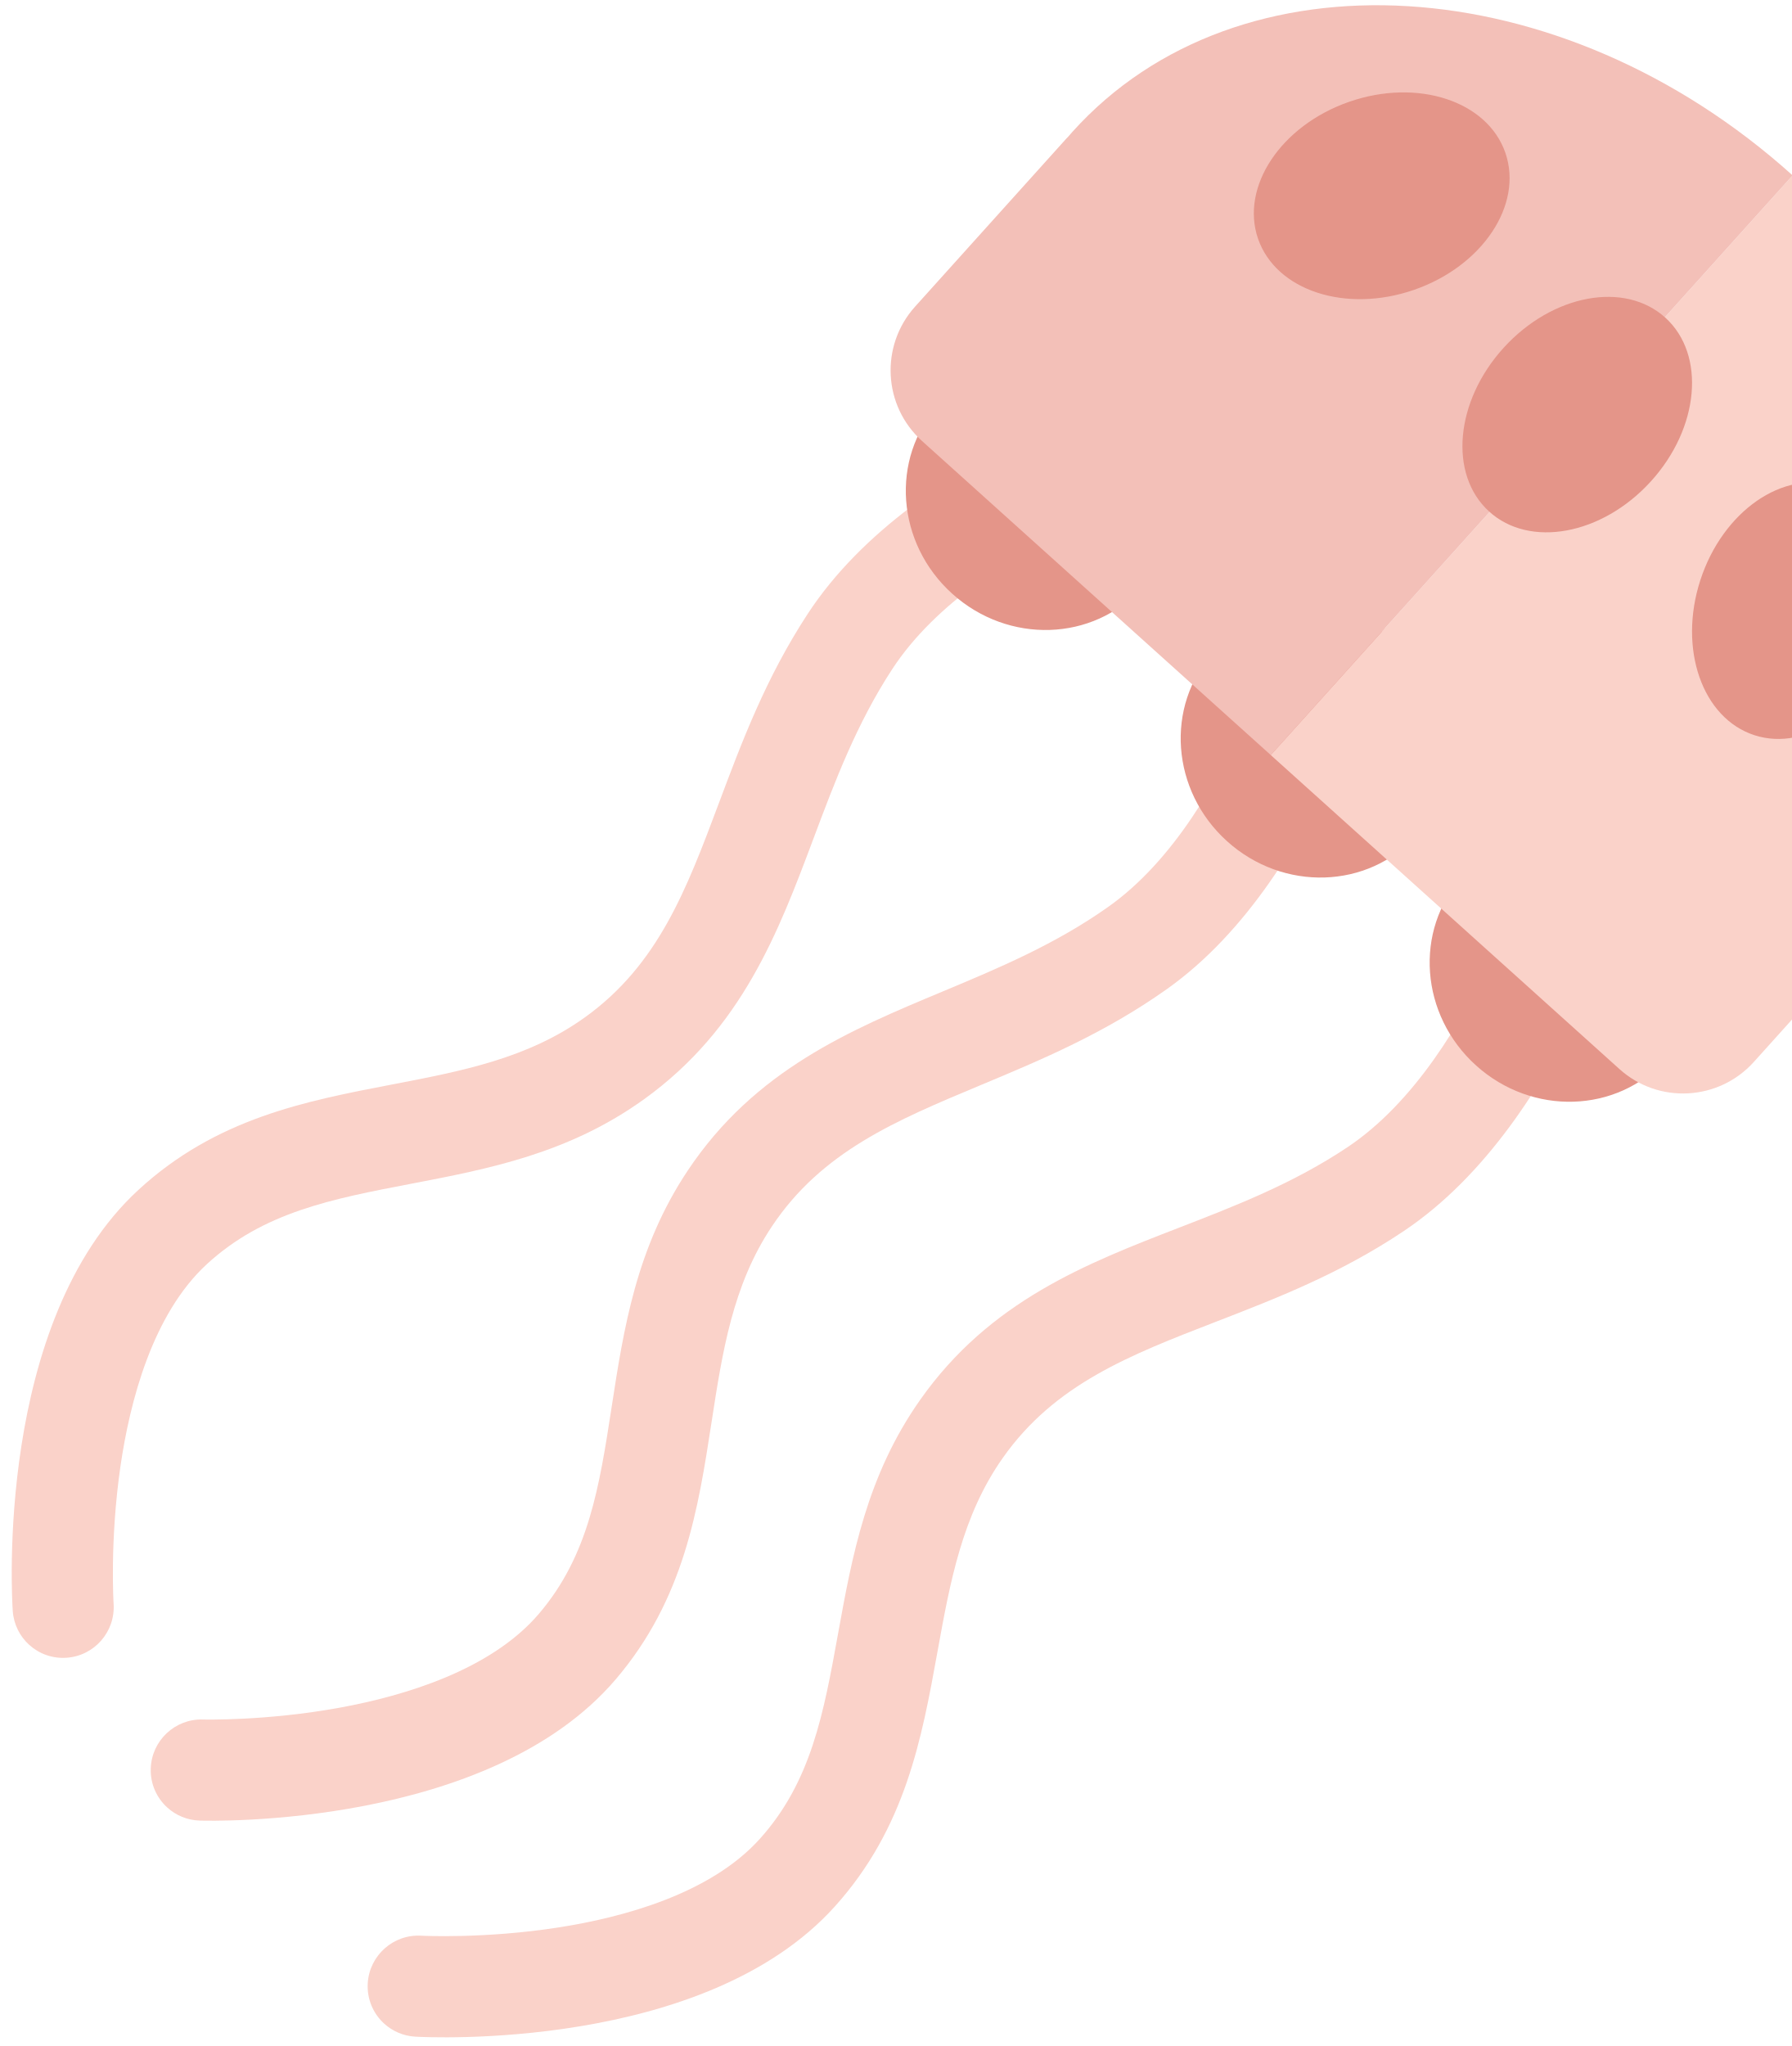
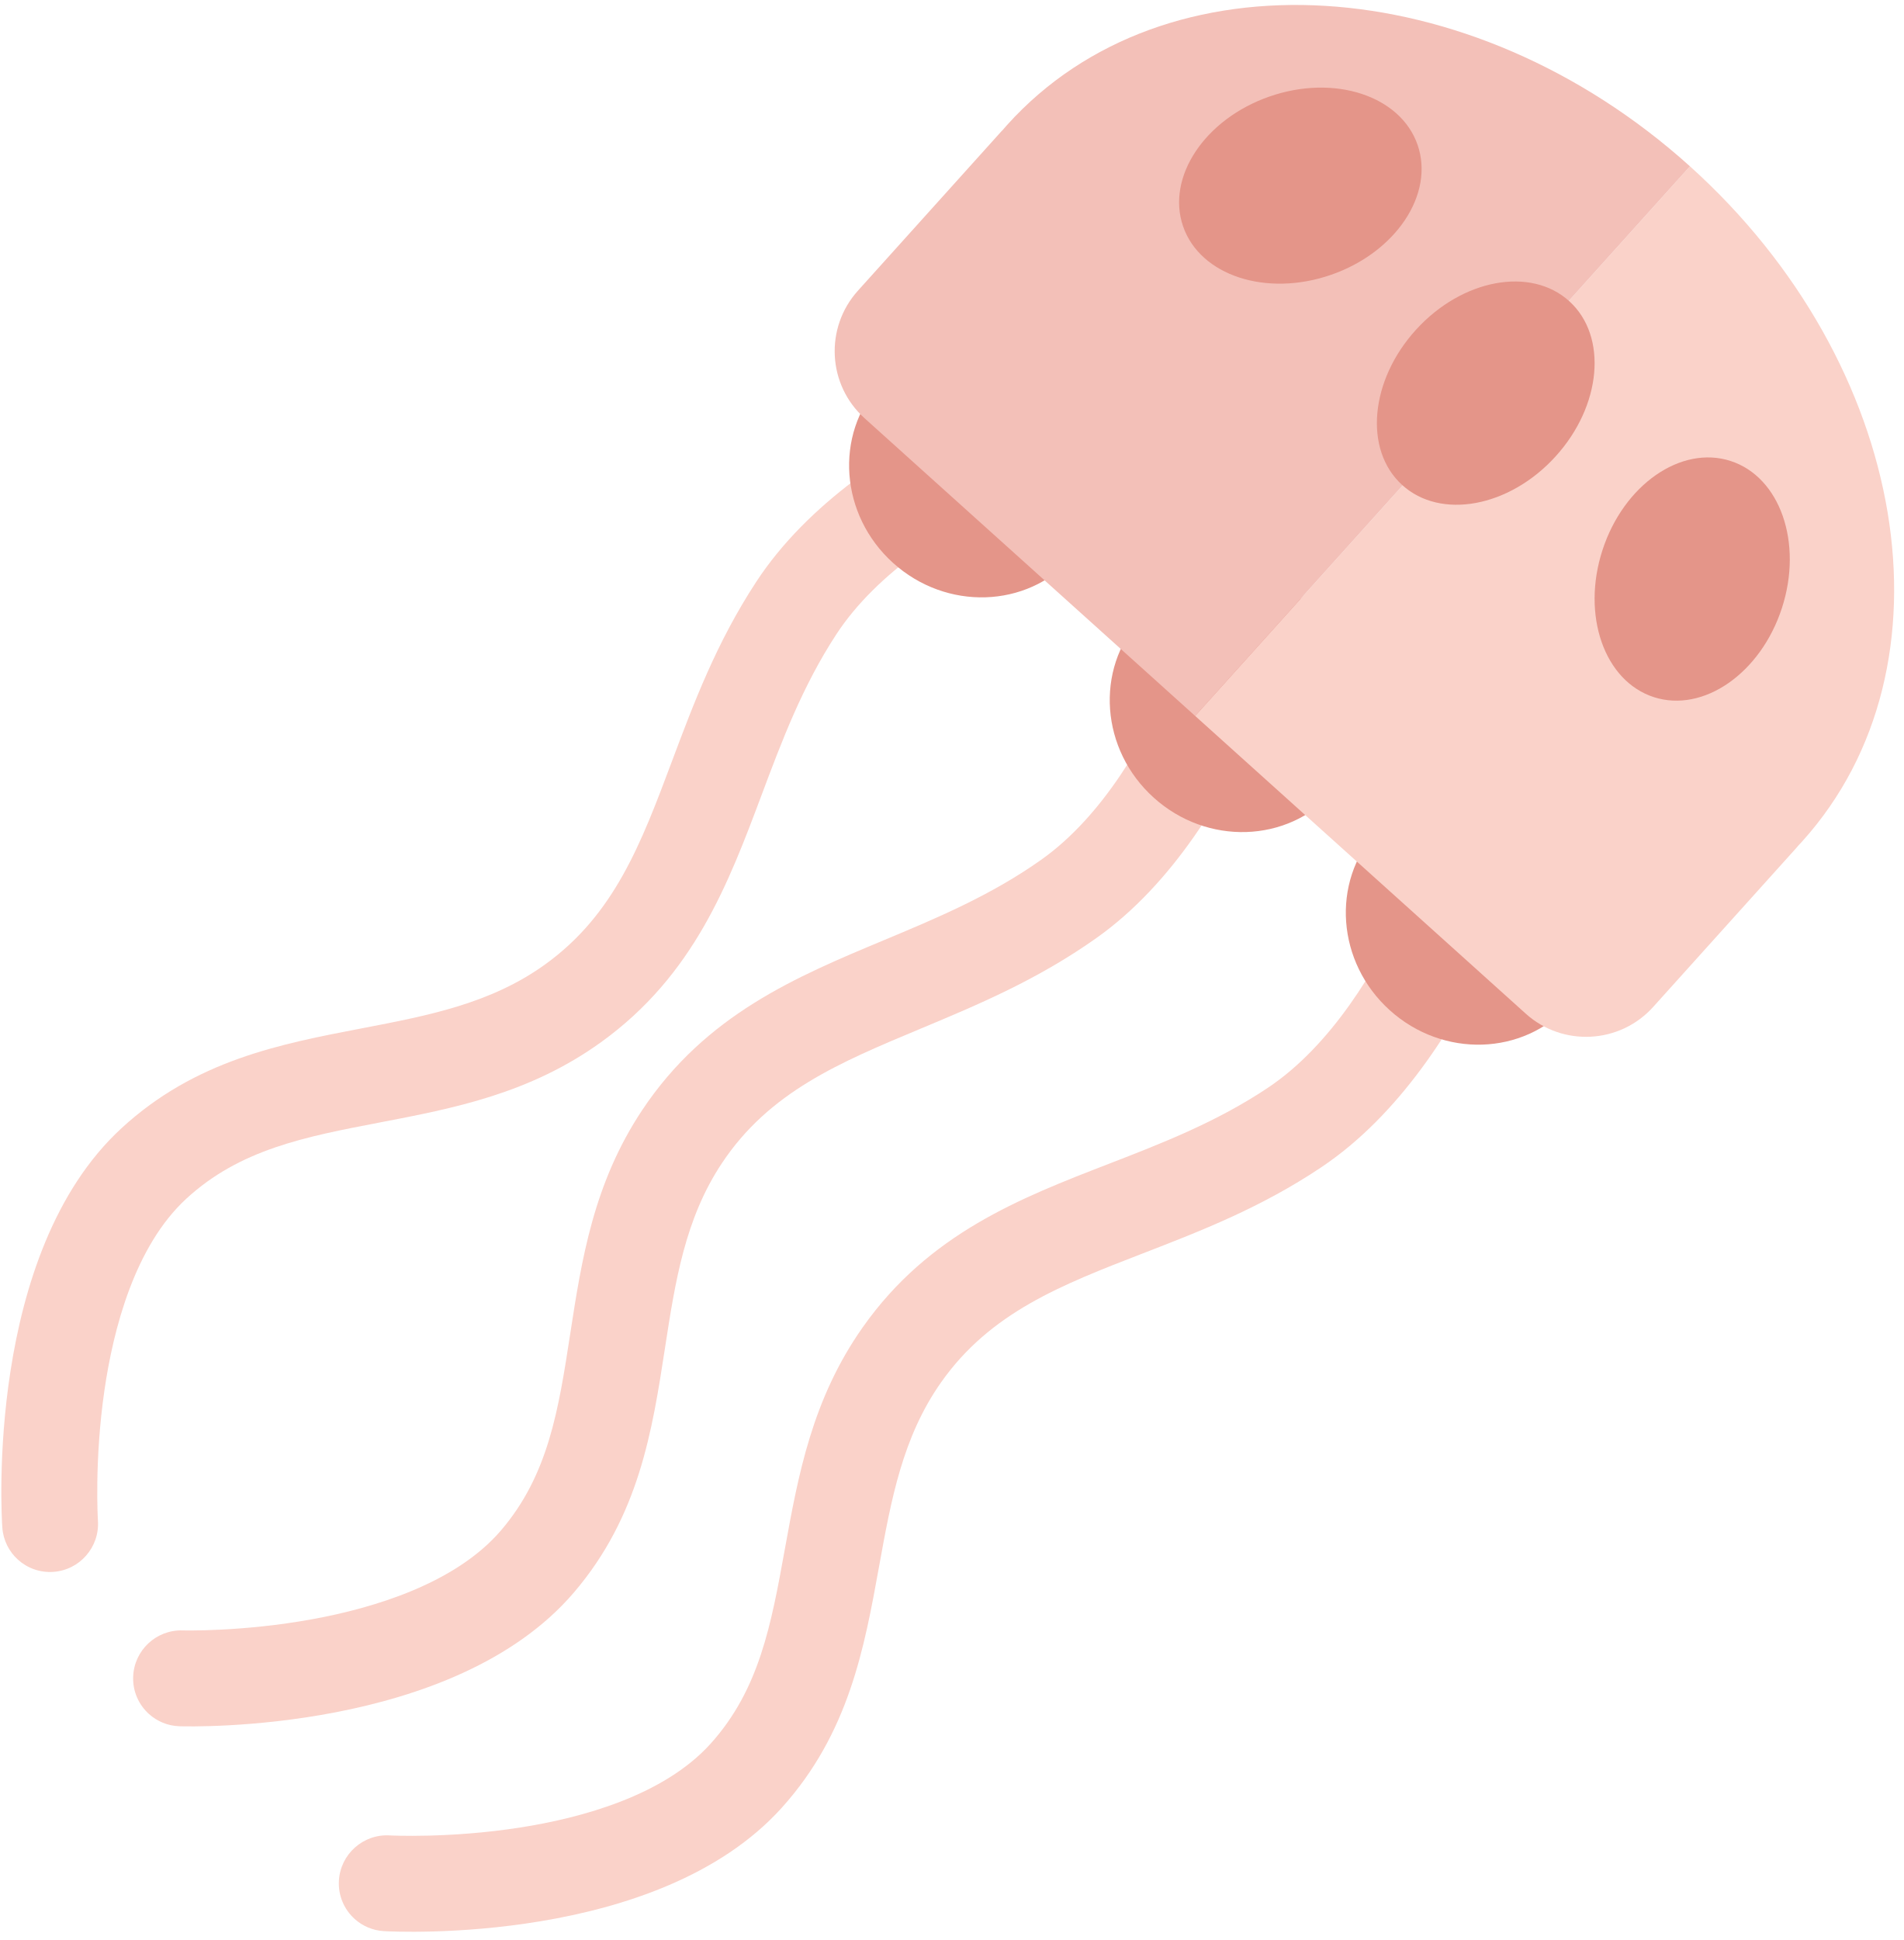
- <svg xmlns="http://www.w3.org/2000/svg" width="141px" height="161px" viewBox="0 0 141 161" version="1.1">
+ <svg xmlns="http://www.w3.org/2000/svg" width="158px" height="161px" viewBox="0 0 158 161" version="1.1">
  <defs />
  <g id="Page-1" stroke="none" stroke-width="1" fill="none" fill-rule="evenodd">
-     <g id="Desktop-HD-Copy" transform="translate(-1299, -3295)">
-       <g id="Page-1" transform="translate(1378.954, 3376.691) rotate(42) translate(-1378.954, -3376.691) translate(1334.54, 3285.325)">
+     <g id="Desktop-HD-Copy" transform="translate(-1267, -3295)">
+       <g id="Page-1" transform="translate(1346.142, 3376.691) rotate(42) translate(-1346.142, -3376.691) translate(1301.728, 3285.325)">
        <path d="M59.377,182.264 C58.211,182.264 57.055,181.752 56.27,180.768 C54.9,179.049 55.18,176.543 56.894,175.17 C56.929,175.142 60.755,172.045 64.495,167.449 C67.736,163.468 71.599,157.5 71.599,151.681 C71.599,145.627 68.717,140.968 65.38,135.572 C62.11,130.285 58.728,124.818 57.859,117.547 C56.729,108.104 60.4,100.847 63.951,93.829 C66.086,89.61 68.292,85.248 69.553,80.272 C72.63,68.127 64.044,51.542 63.957,51.376 C62.937,49.43 63.682,47.022 65.622,45.998 C67.563,44.974 69.963,45.718 70.988,47.661 C71.402,48.448 81.09,67.101 77.256,82.232 C75.779,88.064 73.37,92.826 71.04,97.431 C67.749,103.935 64.907,109.553 65.75,116.599 C66.41,122.12 69.191,126.616 72.135,131.376 C75.779,137.267 79.546,143.359 79.546,151.681 C79.546,167.044 62.578,180.813 61.856,181.392 C61.123,181.979 60.247,182.264 59.377,182.264" id="Fill-1" fill="#FAD2C9" />
        <path d="M18.661,178.807 C17.667,178.807 16.672,178.435 15.901,177.688 C15.236,177.043 -0.362,161.733 1.084,146.438 C1.866,138.153 6.19,132.444 10.372,126.924 C13.751,122.463 16.942,118.25 18.119,112.816 C19.622,105.88 17.321,100.019 14.656,93.233 C12.769,88.428 10.819,83.46 9.897,77.515 C7.504,62.088 18.904,44.434 19.391,43.691 C20.594,41.85 23.056,41.336 24.893,42.542 C26.728,43.747 27.241,46.215 26.039,48.055 C25.886,48.29 15.835,63.941 17.751,76.291 C18.537,81.364 20.324,85.916 22.052,90.317 C24.927,97.639 27.9,105.211 25.886,114.506 C24.337,121.662 20.456,126.785 16.703,131.739 C12.873,136.795 9.566,141.162 8.996,147.189 C8.449,152.982 11.733,159.287 14.584,163.557 C17.876,168.486 21.394,171.931 21.429,171.965 C23.002,173.497 23.042,176.017 21.515,177.595 C20.735,178.402 19.699,178.807 18.661,178.807" id="Fill-3" fill="#FAD2C9" />
        <path d="M35.308,181.049 C34.177,181.049 33.054,180.569 32.268,179.634 C30.853,177.953 31.066,175.44 32.744,174.022 C32.778,173.993 36.522,170.796 40.14,166.103 C43.275,162.038 46.98,155.97 46.826,150.154 C46.667,144.102 43.663,139.52 40.186,134.215 C36.778,129.016 33.254,123.64 32.194,116.394 C30.817,106.984 34.296,99.633 37.661,92.523 C39.683,88.25 41.775,83.831 42.904,78.823 C45.671,66.55 36.643,50.251 36.552,50.088 C35.476,48.171 36.156,45.743 38.069,44.665 C39.982,43.587 42.405,44.269 43.48,46.186 C43.915,46.961 54.09,65.352 50.656,80.579 C49.333,86.448 47.049,91.272 44.842,95.937 C41.723,102.526 39.029,108.216 40.058,115.239 C40.863,120.74 43.761,125.16 46.829,129.841 C50.626,135.634 54.552,141.624 54.771,149.944 C55.176,165.302 38.575,179.514 37.868,180.111 C37.122,180.741 36.213,181.049 35.308,181.049" id="Fill-5" fill="#FAD2C9" />
        <path d="M28.051,58.423 C28.051,64.116 23.237,68.731 17.298,68.731 C11.36,68.731 6.545,64.116 6.545,58.423 C6.545,52.73 11.36,48.115 17.298,48.115 C23.237,48.115 28.051,52.73 28.051,58.423" id="Fill-7" fill="#E49589" />
        <path d="M57.163,58.423 C57.163,64.116 52.349,68.731 46.41,68.731 C40.471,68.731 35.657,64.116 35.657,58.423 C35.657,52.73 40.471,48.115 46.41,48.115 C52.349,48.115 57.163,52.73 57.163,58.423" id="Fill-9" fill="#E49589" />
        <path d="M83.53,58.423 C83.53,64.116 78.716,68.731 72.777,68.731 C66.839,68.731 62.024,64.116 62.024,58.423 C62.024,52.73 66.839,48.115 72.777,48.115 C78.716,48.115 83.53,52.73 83.53,58.423" id="Fill-11" fill="#E49589" />
        <path d="M88.828,35.386 C88.828,15.849 68.943,0.011 44.415,0.011 L44.415,61.39 L74.521,61.39 L81.348,61.39 C85.479,61.39 88.828,58.034 88.828,53.894 L88.828,36.089 C88.828,36.032 88.821,35.977 88.82,35.921 C88.823,35.743 88.828,35.565 88.828,35.386" id="Fill-13" fill="#FAD2C9" />
        <path d="M44.414,0.011 C19.885,0.011 0,15.849 0,35.386 C0,35.565 0.005,35.743 0.008,35.921 C0.007,35.977 0,36.032 0,36.089 L0,53.894 C0,58.034 3.349,61.39 7.48,61.39 L14.307,61.39 L44.415,61.39 L44.415,0.011 L44.414,0.011 Z" id="Fill-15" fill="#F3C0B8" />
        <path d="M74.618,22.147 C76.932,27.347 75.61,32.991 71.664,34.755 C67.719,36.519 62.644,33.735 60.33,28.536 C58.015,23.336 59.337,17.692 63.283,15.928 C67.229,14.164 72.304,16.948 74.618,22.147" id="Fill-17" fill="#E49589" />
        <path d="M52.237,25.389 C52.203,31.082 48.673,35.675 44.353,35.649 C40.032,35.623 36.557,30.987 36.592,25.294 C36.626,19.601 40.156,15.007 44.476,15.033 C48.797,15.059 52.272,19.696 52.237,25.389" id="Fill-19" fill="#E49589" />
        <path d="M28.304,26.634 C25.557,31.617 20.265,33.959 16.483,31.865 C12.701,29.771 11.862,24.034 14.609,19.051 C17.357,14.068 22.649,11.726 26.431,13.819 C30.213,15.914 31.052,21.651 28.304,26.634" id="Fill-21" fill="#E49589" />
      </g>
    </g>
  </g>
</svg>
